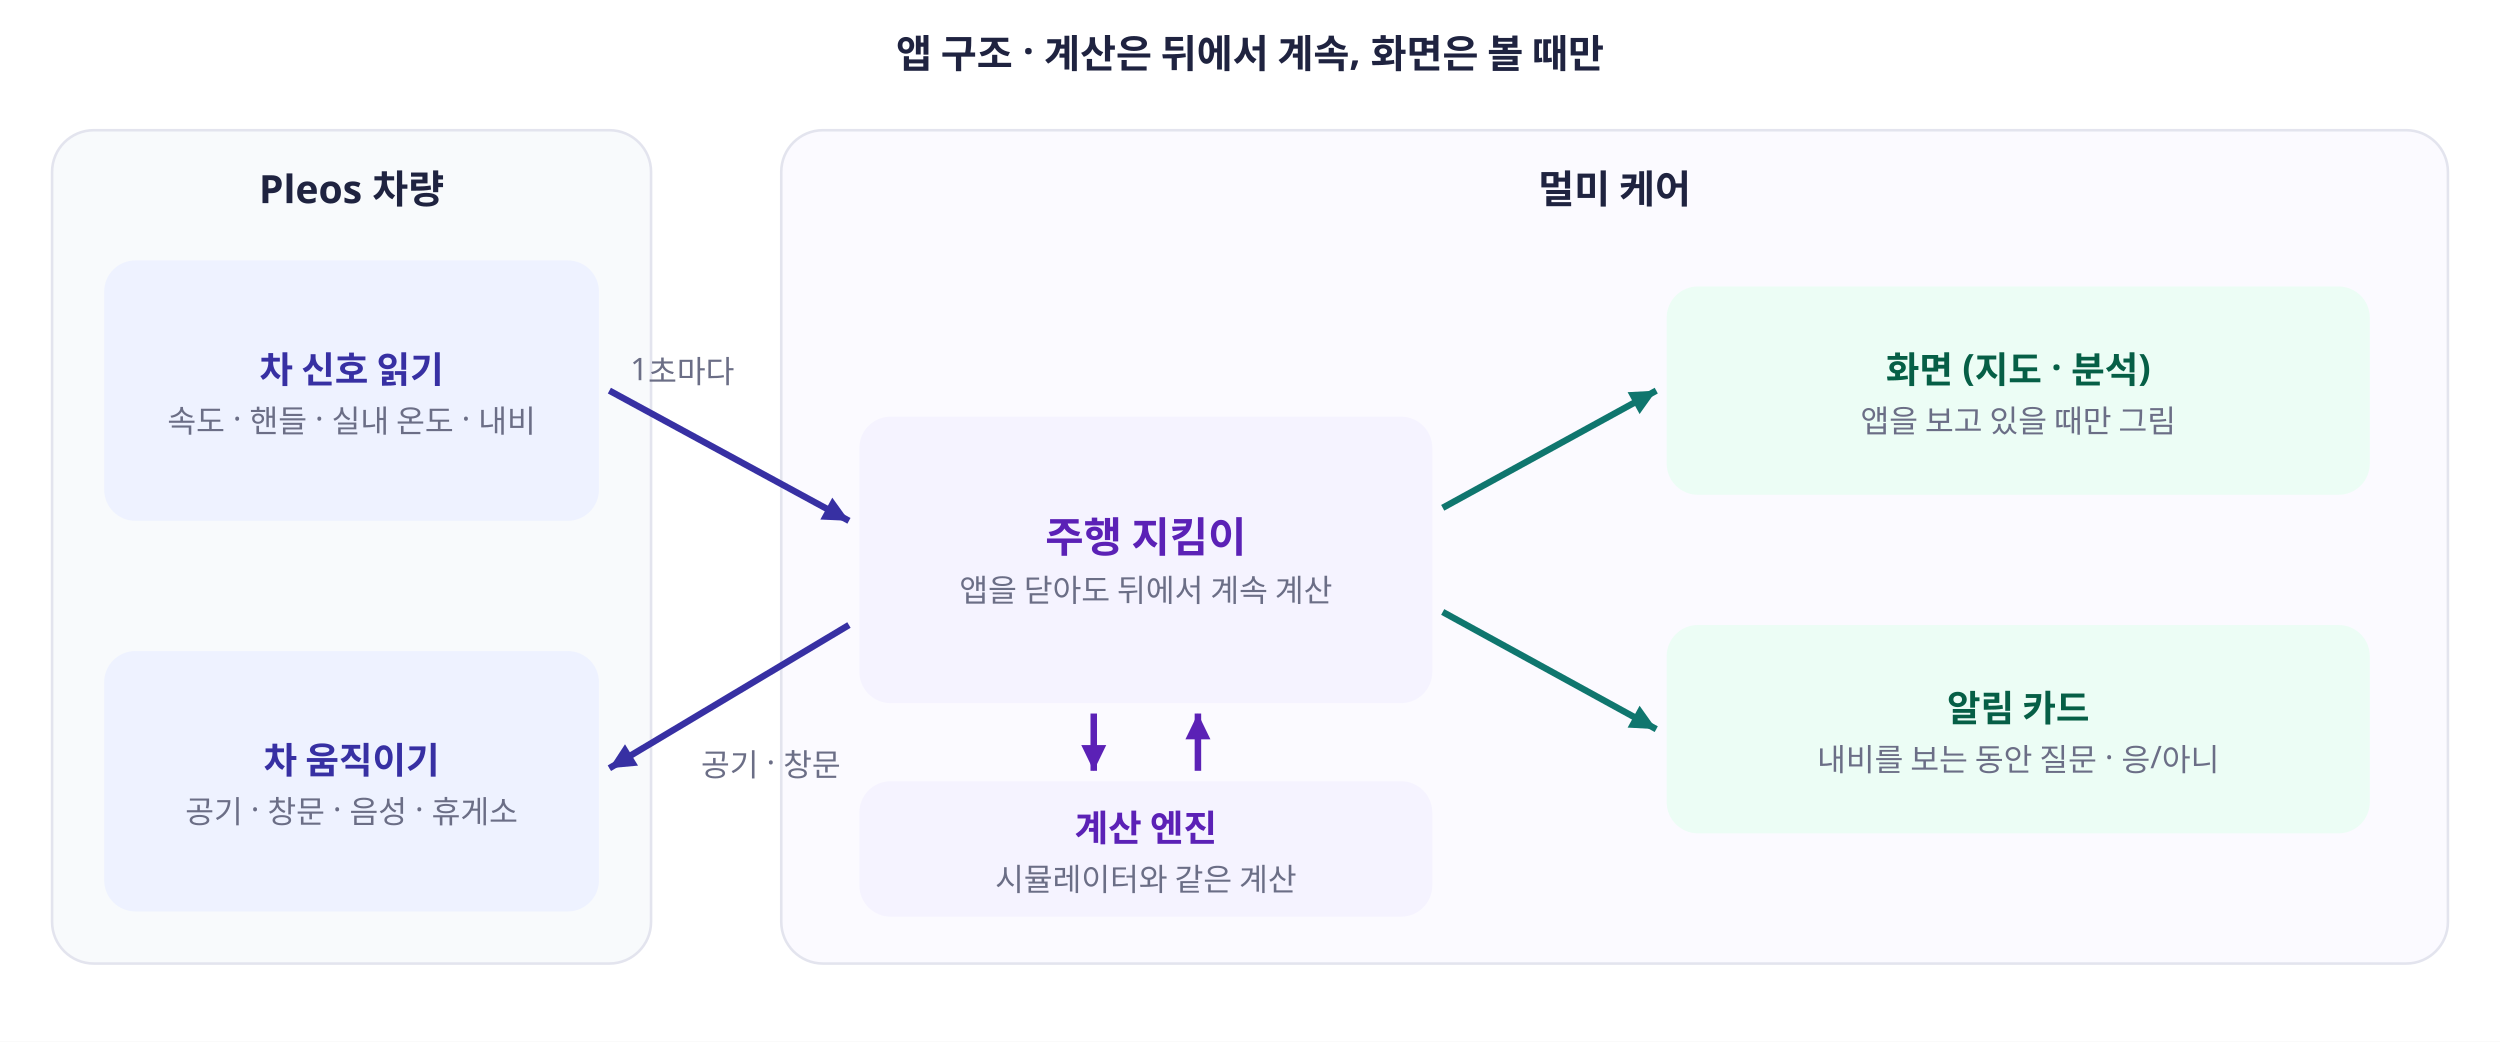
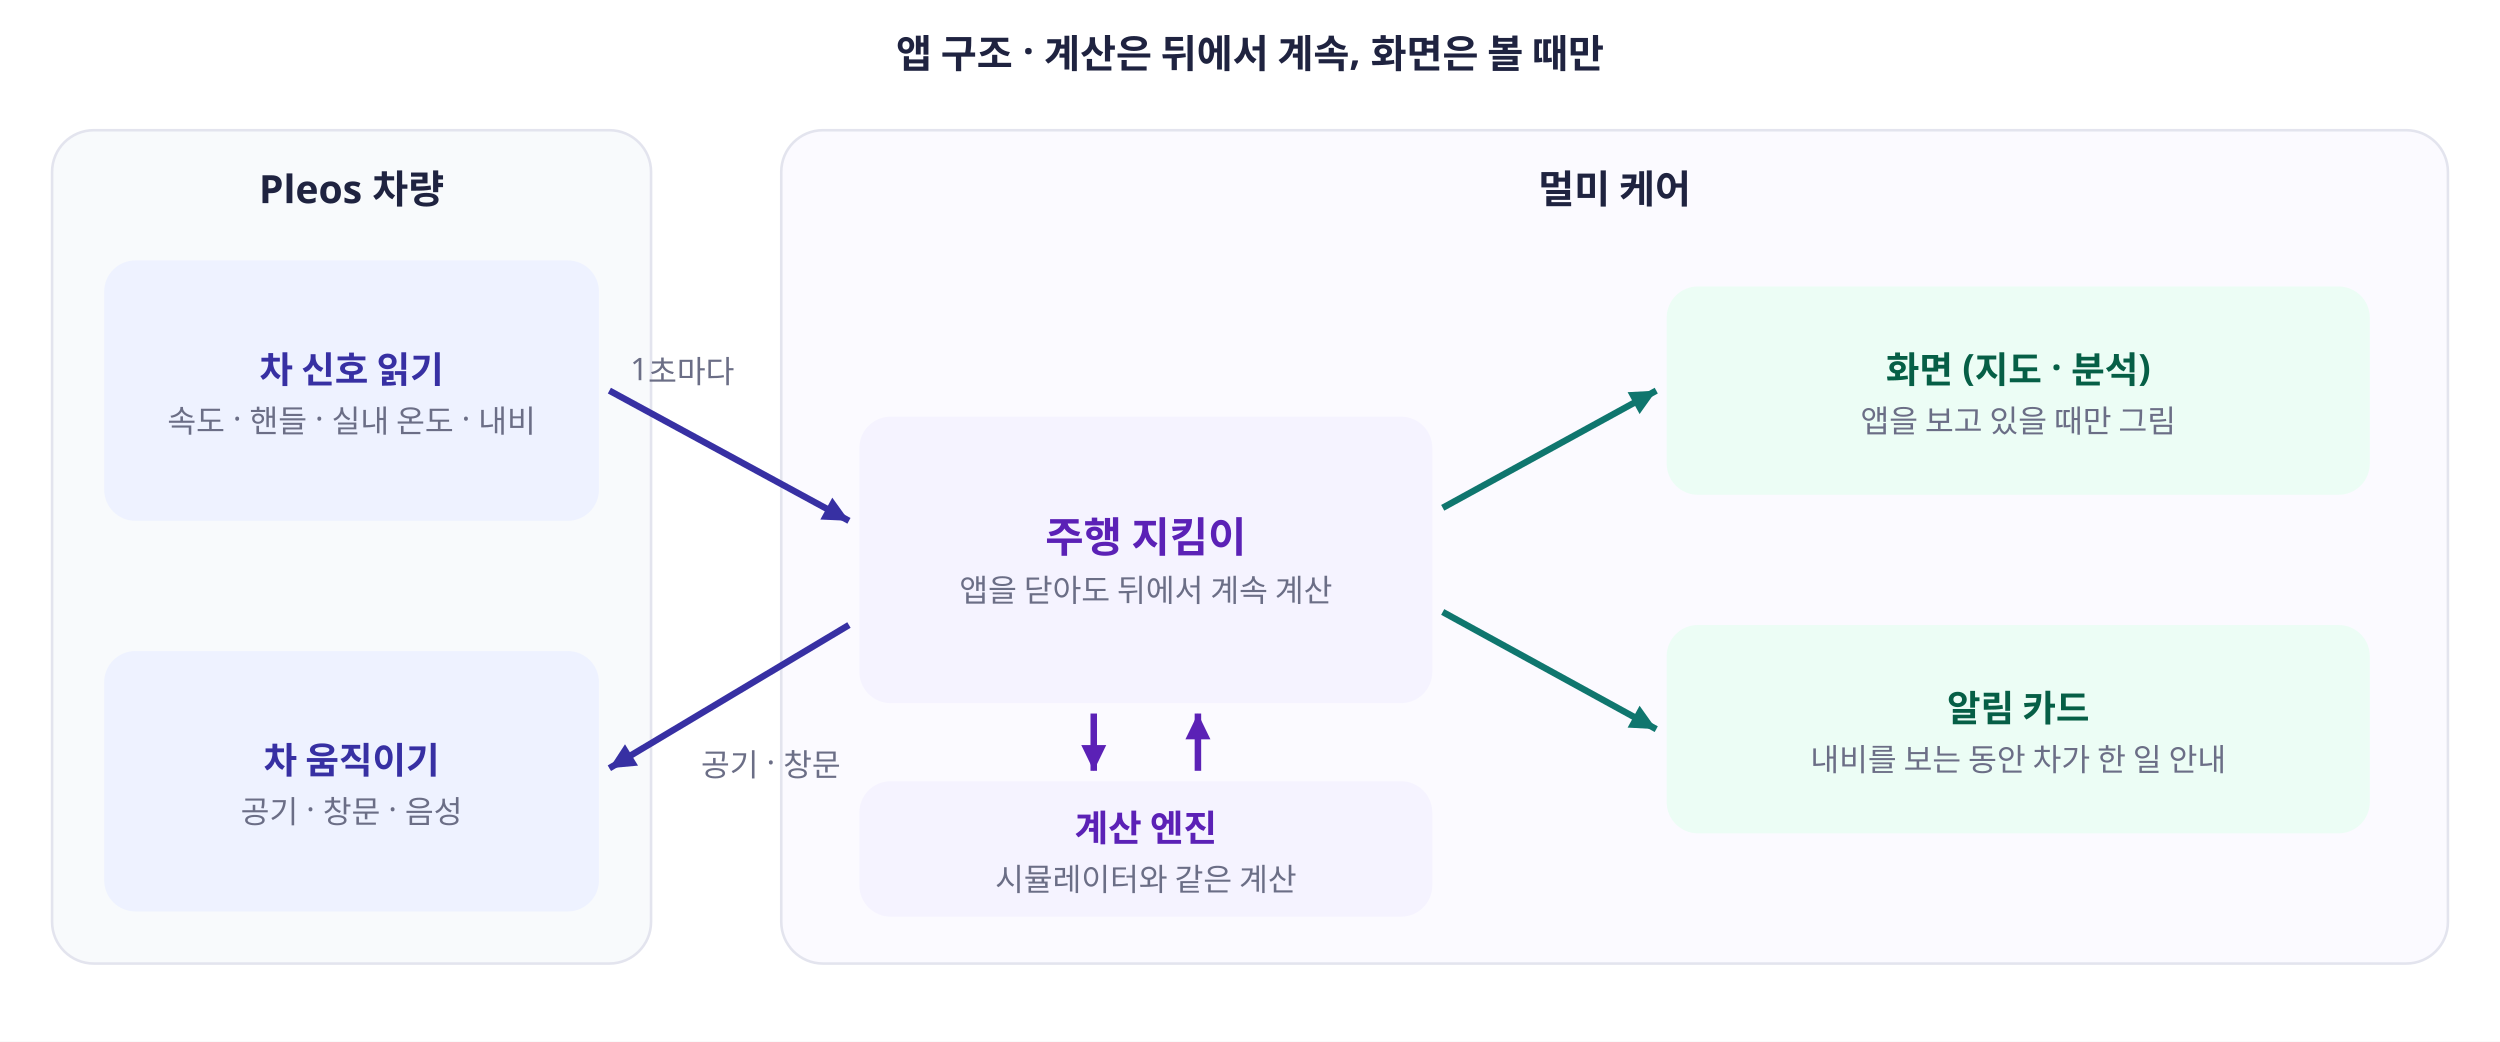
<svg xmlns="http://www.w3.org/2000/svg" viewBox="0 0 960 400" font-family="Apple SD Gothic Neo, Noto Sans KR, Malgun Gothic, sans-serif" font-size="13">
  <rect width="960" height="400" fill="#fff" />
  <text x="480.0" y="26.0" font-size="15" fill="#1F2340" text-anchor="middle" font-weight="700">앱 구조 · 계산은 뒤에서 계속, 화면은 볼 때만</text>
  <rect x="20.0" y="50.0" width="230.0" height="320.0" rx="16" fill="#F8FAFC" stroke="#E3E4EE" />
  <text x="135.0" y="78.0" font-size="15" fill="#1F2340" text-anchor="middle" font-weight="700">Pleos 차량</text>
  <rect x="40.0" y="100.0" width="190.0" height="100.0" rx="12" fill="#EEF2FF" />
  <text x="135.0" y="147.0" font-size="14" fill="#3730A3" text-anchor="middle" font-weight="700">차 신호 읽기</text>
  <text x="135.0" y="166.0" font-size="12" fill="#6B6E86" text-anchor="middle" font-weight="400">속도 · 핸들 · 실내 온도 · 내비</text>
  <rect x="40.0" y="250.0" width="190.0" height="100.0" rx="12" fill="#EEF2FF" />
  <text x="135.0" y="297.0" font-size="14" fill="#3730A3" text-anchor="middle" font-weight="700">차 움직이기</text>
-   <text x="135.0" y="316.0" font-size="12" fill="#6B6E86" text-anchor="middle" font-weight="400">공기 · 창문 · 음성 · 휴게소</text>
+   <text x="135.0" y="316.0" font-size="12" fill="#6B6E86" text-anchor="middle" font-weight="400">공기 · 창문 · 음성</text>
  <rect x="300.0" y="50.0" width="640.0" height="320.0" rx="16" fill="#FBFAFF" stroke="#E3E4EE" />
  <text x="620.0" y="78.0" font-size="15" fill="#1F2340" text-anchor="middle" font-weight="700">멀미 케어</text>
  <rect x="330.0" y="160.0" width="220.0" height="110.0" rx="12" fill="#F5F3FF" />
  <text x="440.0" y="212.0" font-size="16" fill="#5B21B6" text-anchor="middle" font-weight="700">주행 지킴이</text>
  <text x="440.0" y="231.0" font-size="12" fill="#6B6E86" text-anchor="middle" font-weight="400">앱을 닫아도 뒤에서 계속 계산</text>
  <rect x="330.0" y="300.0" width="220.0" height="52.0" rx="12" fill="#F5F3FF" />
  <text x="440.0" y="323.0" font-size="14" fill="#5B21B6" text-anchor="middle" font-weight="700">계산 엔진</text>
  <text x="440.0" y="342.0" font-size="12" fill="#6B6E86" text-anchor="middle" font-weight="400">시뮬레이터와 같은 계산</text>
  <rect x="640.0" y="110.0" width="270.0" height="80.0" rx="12" fill="#ECFDF5" />
  <text x="775.0" y="147.0" font-size="14" fill="#065F46" text-anchor="middle" font-weight="700">화면 (지도 · 분석)</text>
  <text x="775.0" y="166.0" font-size="12" fill="#6B6E86" text-anchor="middle" font-weight="400">앱을 보고 있을 때만 그림</text>
  <rect x="640.0" y="240.0" width="270.0" height="80.0" rx="12" fill="#ECFDF5" />
  <text x="775.0" y="277.0" font-size="14" fill="#065F46" text-anchor="middle" font-weight="700">알림 카드</text>
-   <text x="775.0" y="296.0" font-size="12" fill="#6B6E86" text-anchor="middle" font-weight="400">내비를 보는 동안 질문 · 응/아니</text>
+   <text x="775.0" y="296.0" font-size="12" fill="#6B6E86" text-anchor="middle" font-weight="400">내비를 보는 동안 차가 한 일 안내</text>
  <polyline points="234.0,150.0 326.0,200.0" fill="none" stroke="#3730A3" stroke-width="2.5" stroke-linejoin="round" />
  <path d="M326.0 200.0 L315.0 199.5 L319.6 191.1 Z" fill="#3730A3" />
  <polyline points="326.0,240.0 234.0,295.0" fill="none" stroke="#3730A3" stroke-width="2.5" stroke-linejoin="round" />
  <path d="M234.0 295.0 L240.0 285.8 L245.0 294.0 Z" fill="#3730A3" />
  <polyline points="420.0,274.0 420.0,296.0" fill="none" stroke="#5B21B6" stroke-width="2.5" stroke-linejoin="round" />
  <path d="M420.0 296.0 L415.2 286.1 L424.8 286.1 Z" fill="#5B21B6" />
  <polyline points="460.0,296.0 460.0,274.0" fill="none" stroke="#5B21B6" stroke-width="2.5" stroke-linejoin="round" />
  <path d="M460.0 274.0 L464.8 283.9 L455.2 283.9 Z" fill="#5B21B6" />
  <polyline points="554.0,195.0 636.0,150.0" fill="none" stroke="#0F766E" stroke-width="2.5" stroke-linejoin="round" />
  <path d="M636.0 150.0 L629.6 159.0 L625.0 150.6 Z" fill="#0F766E" />
  <polyline points="554.0,235.0 636.0,280.0" fill="none" stroke="#0F766E" stroke-width="2.5" stroke-linejoin="round" />
  <path d="M636.0 280.0 L625.0 279.4 L629.6 271.0 Z" fill="#0F766E" />
  <text x="262.0" y="146.0" font-size="12" fill="#6B6E86" text-anchor="middle" font-weight="400">1초마다</text>
  <text x="296.0" y="298.0" font-size="12" fill="#6B6E86" text-anchor="middle" font-weight="400">공기 · 창문</text>
</svg>
